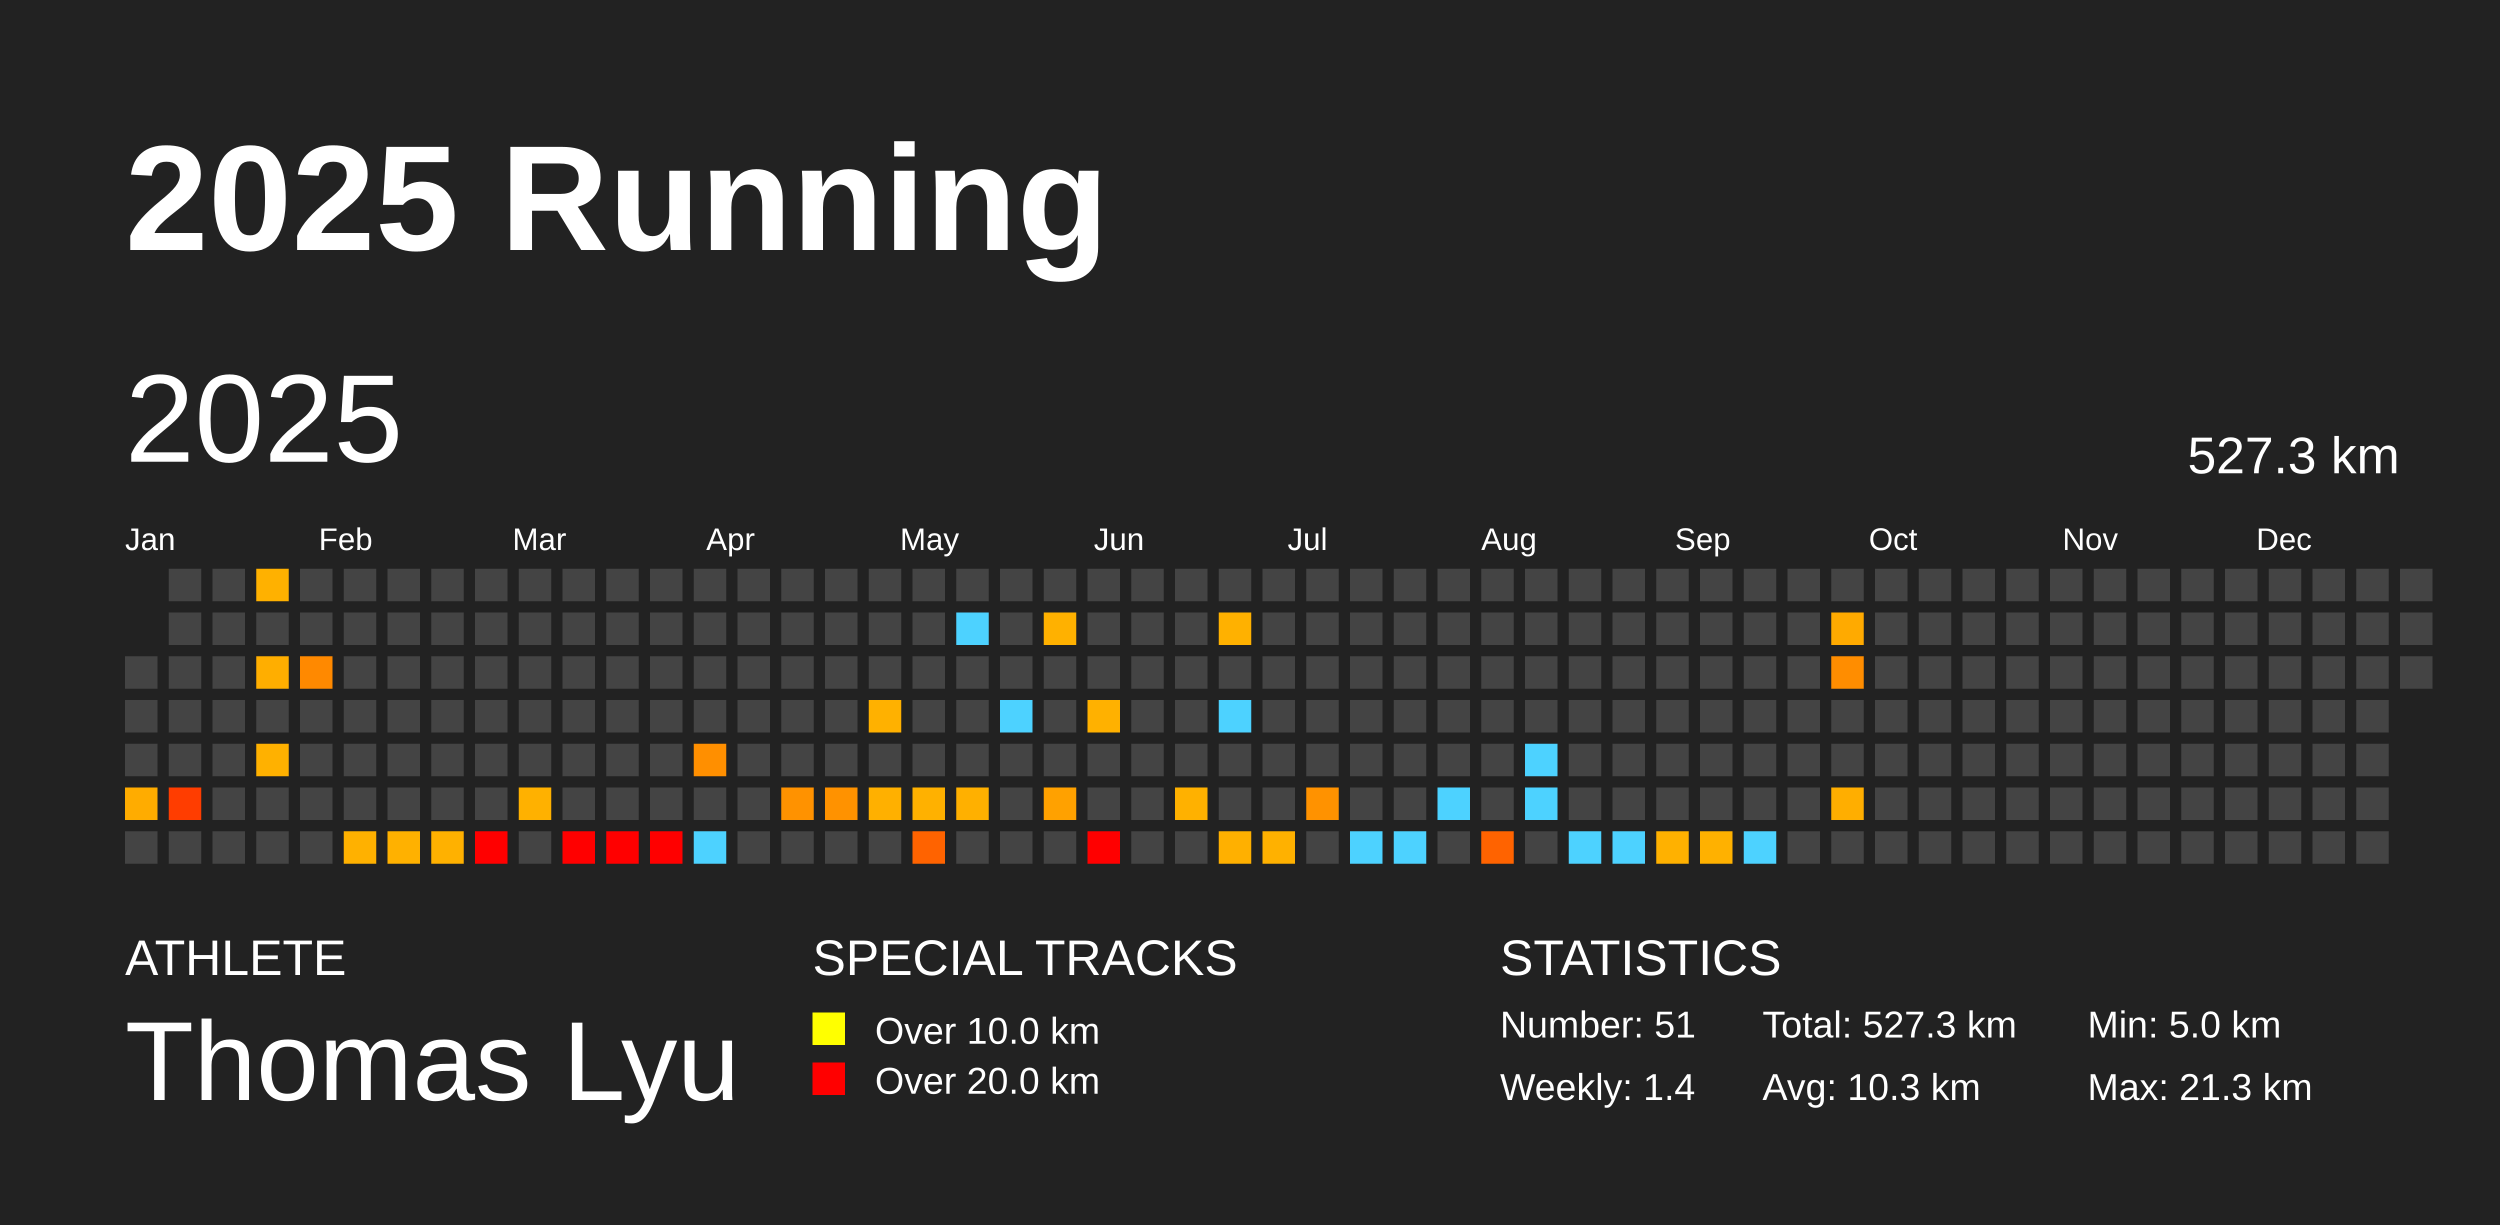
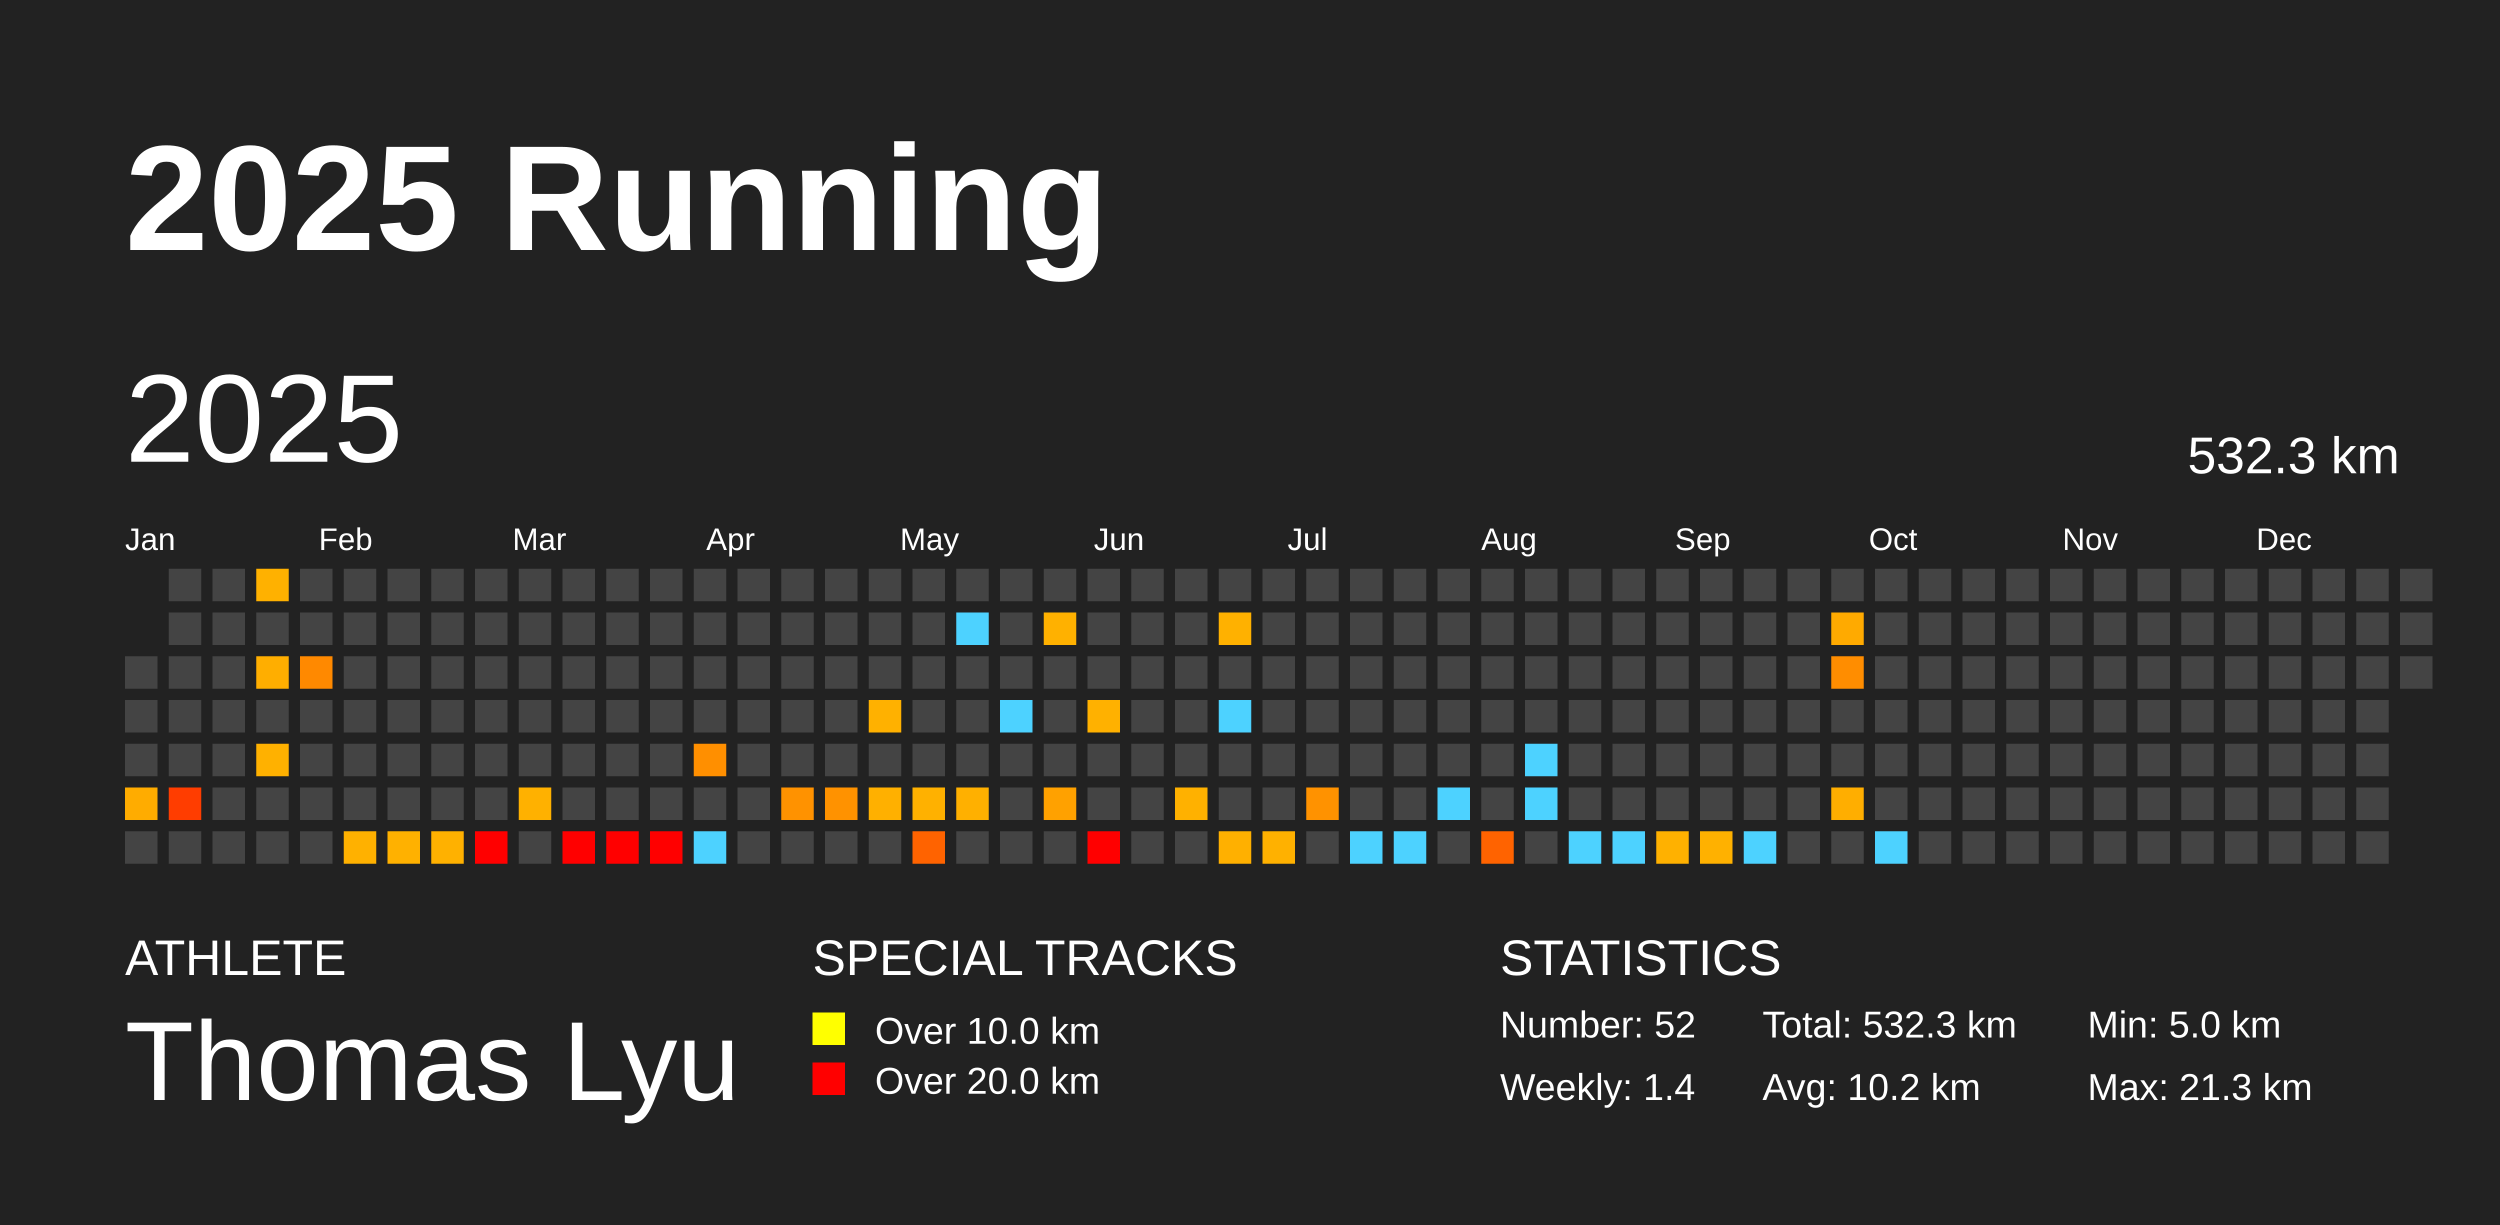
<svg xmlns="http://www.w3.org/2000/svg" baseProfile="full" height="98mm" version="1.1" viewBox="0,0,200,98" width="200mm">
  <defs />
  <rect fill="#222222" height="98" width="200" x="0" y="0" />
  <text fill="#FFFFFF" style="font-size:12px; font-family:Arial; font-weight:bold;" x="10" y="20">2025 Running</text>
  <text fill="#FFFFFF" style="font-size:4px; font-family:Arial" x="10" y="78">ATHLETE</text>
  <text fill="#FFFFFF" style="font-size:9px; font-family:Arial" x="10" y="88">Thomas Lyu</text>
  <text fill="#FFFFFF" style="font-size:4px; font-family:Arial" x="65" y="78">SPECIAL TRACKS</text>
  <rect fill="yellow" height="2.6" width="2.6" x="65" y="81" />
  <text fill="#FFFFFF" style="font-size:3px; font-family:Arial" x="70" y="83.5">Over 10.0 km</text>
  <rect fill="red" height="2.6" width="2.6" x="65" y="85" />
  <text fill="#FFFFFF" style="font-size:3px; font-family:Arial" x="70" y="87.5">Over 20.0 km</text>
  <text fill="#FFFFFF" style="font-size:4px; font-family:Arial" x="120" y="78">STATISTICS</text>
-   <text fill="#FFFFFF" style="font-size:3px; font-family:Arial" x="120" y="83">Number: 51</text>
+   <text fill="#FFFFFF" style="font-size:3px; font-family:Arial" x="120" y="83">Number: 52</text>
  <text fill="#FFFFFF" style="font-size:3px; font-family:Arial" x="120" y="88">Weekly: 1.4</text>
-   <text fill="#FFFFFF" style="font-size:3px; font-family:Arial" x="141" y="83">Total: 527.3 km</text>
-   <text fill="#FFFFFF" style="font-size:3px; font-family:Arial" x="141" y="88">Avg: 10.3 km</text>
+   <text fill="#FFFFFF" style="font-size:3px; font-family:Arial" x="141" y="83">Total: 532.3 km</text>
+   <text fill="#FFFFFF" style="font-size:3px; font-family:Arial" x="141" y="88">Avg: 10.2 km</text>
  <text fill="#FFFFFF" style="font-size:3px; font-family:Arial" x="167" y="83">Min: 5.0 km</text>
  <text fill="#FFFFFF" style="font-size:3px; font-family:Arial" x="167" y="88">Max: 21.3 km</text>
  <text dominant-baseline="hanging" fill="#FFFFFF" style="font-size:10.0px; font-family:Arial;" x="10" y="30">2025</text>
-   <text dominant-baseline="hanging" fill="#FFFFFF" style="font-size:4.125px; font-family:Arial;" x="175" y="35">527.3 km</text>
+   <text dominant-baseline="hanging" fill="#FFFFFF" style="font-size:4.125px; font-family:Arial;" x="175" y="35">532.3 km</text>
  <text fill="#FFFFFF" style="font-size:2.5px; font-family:Arial" x="10.0" y="44">Jan</text>
  <text fill="#FFFFFF" style="font-size:2.5px; font-family:Arial" x="25.5" y="44">Feb</text>
  <text fill="#FFFFFF" style="font-size:2.5px; font-family:Arial" x="41.0" y="44">Mar</text>
  <text fill="#FFFFFF" style="font-size:2.5px; font-family:Arial" x="56.5" y="44">Apr</text>
  <text fill="#FFFFFF" style="font-size:2.5px; font-family:Arial" x="72.0" y="44">May</text>
  <text fill="#FFFFFF" style="font-size:2.5px; font-family:Arial" x="87.5" y="44">Jun</text>
  <text fill="#FFFFFF" style="font-size:2.5px; font-family:Arial" x="103.0" y="44">Jul</text>
  <text fill="#FFFFFF" style="font-size:2.5px; font-family:Arial" x="118.5" y="44">Aug</text>
  <text fill="#FFFFFF" style="font-size:2.5px; font-family:Arial" x="134.0" y="44">Sep</text>
  <text fill="#FFFFFF" style="font-size:2.5px; font-family:Arial" x="149.5" y="44">Oct</text>
  <text fill="#FFFFFF" style="font-size:2.5px; font-family:Arial" x="165.0" y="44">Nov</text>
  <text fill="#FFFFFF" style="font-size:2.5px; font-family:Arial" x="180.5" y="44">Dec</text>
  <rect fill="#444444" height="2.6" width="2.6" x="10.0" y="52.5" />
  <rect fill="#444444" height="2.6" width="2.6" x="10.0" y="56.0" />
  <rect fill="#444444" height="2.6" width="2.6" x="10.0" y="59.5" />
  <rect fill="#ffac00" height="2.6" width="2.6" x="10.0" y="63.0" />
  <rect fill="#444444" height="2.6" width="2.6" x="10.0" y="66.5" />
  <rect fill="#444444" height="2.6" width="2.6" x="13.5" y="45.5" />
  <rect fill="#444444" height="2.6" width="2.6" x="13.5" y="49.0" />
  <rect fill="#444444" height="2.6" width="2.6" x="13.5" y="52.5" />
  <rect fill="#444444" height="2.6" width="2.6" x="13.5" y="56.0" />
  <rect fill="#444444" height="2.6" width="2.6" x="13.5" y="59.5" />
  <rect fill="#ff3d00" height="2.6" width="2.6" x="13.5" y="63.0" />
  <rect fill="#444444" height="2.6" width="2.6" x="13.5" y="66.5" />
  <rect fill="#444444" height="2.6" width="2.6" x="17.0" y="45.5" />
  <rect fill="#444444" height="2.6" width="2.6" x="17.0" y="49.0" />
  <rect fill="#444444" height="2.6" width="2.6" x="17.0" y="52.5" />
  <rect fill="#444444" height="2.6" width="2.6" x="17.0" y="56.0" />
  <rect fill="#444444" height="2.6" width="2.6" x="17.0" y="59.5" />
  <rect fill="#444444" height="2.6" width="2.6" x="17.0" y="63.0" />
  <rect fill="#444444" height="2.6" width="2.6" x="17.0" y="66.5" />
  <rect fill="#ffb100" height="2.6" width="2.6" x="20.5" y="45.5" />
  <rect fill="#444444" height="2.6" width="2.6" x="20.5" y="49.0" />
  <rect fill="#ffae00" height="2.6" width="2.6" x="20.5" y="52.5" />
  <rect fill="#444444" height="2.6" width="2.6" x="20.5" y="56.0" />
  <rect fill="#ffb100" height="2.6" width="2.6" x="20.5" y="59.5" />
  <rect fill="#444444" height="2.6" width="2.6" x="20.5" y="63.0" />
  <rect fill="#444444" height="2.6" width="2.6" x="20.5" y="66.5" />
  <rect fill="#444444" height="2.6" width="2.6" x="24.0" y="45.5" />
  <rect fill="#444444" height="2.6" width="2.6" x="24.0" y="49.0" />
  <rect fill="#ff8900" height="2.6" width="2.6" x="24.0" y="52.5" />
  <rect fill="#444444" height="2.6" width="2.6" x="24.0" y="56.0" />
  <rect fill="#444444" height="2.6" width="2.6" x="24.0" y="59.5" />
  <rect fill="#444444" height="2.6" width="2.6" x="24.0" y="63.0" />
  <rect fill="#444444" height="2.6" width="2.6" x="24.0" y="66.5" />
  <rect fill="#444444" height="2.6" width="2.6" x="27.5" y="45.5" />
  <rect fill="#444444" height="2.6" width="2.6" x="27.5" y="49.0" />
  <rect fill="#444444" height="2.6" width="2.6" x="27.5" y="52.5" />
  <rect fill="#444444" height="2.6" width="2.6" x="27.5" y="56.0" />
  <rect fill="#444444" height="2.6" width="2.6" x="27.5" y="59.5" />
  <rect fill="#444444" height="2.6" width="2.6" x="27.5" y="63.0" />
  <rect fill="#ffb100" height="2.6" width="2.6" x="27.5" y="66.5" />
  <rect fill="#444444" height="2.6" width="2.6" x="31.0" y="45.5" />
  <rect fill="#444444" height="2.6" width="2.6" x="31.0" y="49.0" />
  <rect fill="#444444" height="2.6" width="2.6" x="31.0" y="52.5" />
  <rect fill="#444444" height="2.6" width="2.6" x="31.0" y="56.0" />
  <rect fill="#444444" height="2.6" width="2.6" x="31.0" y="59.5" />
  <rect fill="#444444" height="2.6" width="2.6" x="31.0" y="63.0" />
  <rect fill="#ffb100" height="2.6" width="2.6" x="31.0" y="66.5" />
  <rect fill="#444444" height="2.6" width="2.6" x="34.5" y="45.5" />
  <rect fill="#444444" height="2.6" width="2.6" x="34.5" y="49.0" />
  <rect fill="#444444" height="2.6" width="2.6" x="34.5" y="52.5" />
  <rect fill="#444444" height="2.6" width="2.6" x="34.5" y="56.0" />
  <rect fill="#444444" height="2.6" width="2.6" x="34.5" y="59.5" />
  <rect fill="#444444" height="2.6" width="2.6" x="34.5" y="63.0" />
  <rect fill="#ffb100" height="2.6" width="2.6" x="34.5" y="66.5" />
  <rect fill="#444444" height="2.6" width="2.6" x="38.0" y="45.5" />
  <rect fill="#444444" height="2.6" width="2.6" x="38.0" y="49.0" />
  <rect fill="#444444" height="2.6" width="2.6" x="38.0" y="52.5" />
  <rect fill="#444444" height="2.6" width="2.6" x="38.0" y="56.0" />
  <rect fill="#444444" height="2.6" width="2.6" x="38.0" y="59.5" />
  <rect fill="#444444" height="2.6" width="2.6" x="38.0" y="63.0" />
  <rect fill="red" height="2.6" width="2.6" x="38.0" y="66.5" />
  <rect fill="#444444" height="2.6" width="2.6" x="41.5" y="45.5" />
  <rect fill="#444444" height="2.6" width="2.6" x="41.5" y="49.0" />
  <rect fill="#444444" height="2.6" width="2.6" x="41.5" y="52.5" />
  <rect fill="#444444" height="2.6" width="2.6" x="41.5" y="56.0" />
  <rect fill="#444444" height="2.6" width="2.6" x="41.5" y="59.5" />
  <rect fill="#ffb100" height="2.6" width="2.6" x="41.5" y="63.0" />
  <rect fill="#444444" height="2.6" width="2.6" x="41.5" y="66.5" />
  <rect fill="#444444" height="2.6" width="2.6" x="45.0" y="45.5" />
  <rect fill="#444444" height="2.6" width="2.6" x="45.0" y="49.0" />
  <rect fill="#444444" height="2.6" width="2.6" x="45.0" y="52.5" />
  <rect fill="#444444" height="2.6" width="2.6" x="45.0" y="56.0" />
  <rect fill="#444444" height="2.6" width="2.6" x="45.0" y="59.5" />
  <rect fill="#444444" height="2.6" width="2.6" x="45.0" y="63.0" />
  <rect fill="red" height="2.6" width="2.6" x="45.0" y="66.5" />
  <rect fill="#444444" height="2.6" width="2.6" x="48.5" y="45.5" />
  <rect fill="#444444" height="2.6" width="2.6" x="48.5" y="49.0" />
  <rect fill="#444444" height="2.6" width="2.6" x="48.5" y="52.5" />
  <rect fill="#444444" height="2.6" width="2.6" x="48.5" y="56.0" />
  <rect fill="#444444" height="2.6" width="2.6" x="48.5" y="59.5" />
  <rect fill="#444444" height="2.6" width="2.6" x="48.5" y="63.0" />
  <rect fill="red" height="2.6" width="2.6" x="48.5" y="66.5" />
  <rect fill="#444444" height="2.6" width="2.6" x="52.0" y="45.5" />
  <rect fill="#444444" height="2.6" width="2.6" x="52.0" y="49.0" />
  <rect fill="#444444" height="2.6" width="2.6" x="52.0" y="52.5" />
  <rect fill="#444444" height="2.6" width="2.6" x="52.0" y="56.0" />
  <rect fill="#444444" height="2.6" width="2.6" x="52.0" y="59.5" />
  <rect fill="#444444" height="2.6" width="2.6" x="52.0" y="63.0" />
  <rect fill="red" height="2.6" width="2.6" x="52.0" y="66.5" />
  <rect fill="#444444" height="2.6" width="2.6" x="55.5" y="45.5" />
  <rect fill="#444444" height="2.6" width="2.6" x="55.5" y="49.0" />
  <rect fill="#444444" height="2.6" width="2.6" x="55.5" y="52.5" />
  <rect fill="#444444" height="2.6" width="2.6" x="55.5" y="56.0" />
  <rect fill="#ff8f00" height="2.6" width="2.6" x="55.5" y="59.5" />
  <rect fill="#444444" height="2.6" width="2.6" x="55.5" y="63.0" />
  <rect fill="#4dd2ff" height="2.6" width="2.6" x="55.5" y="66.5" />
  <rect fill="#444444" height="2.6" width="2.6" x="59.0" y="45.5" />
  <rect fill="#444444" height="2.6" width="2.6" x="59.0" y="49.0" />
  <rect fill="#444444" height="2.6" width="2.6" x="59.0" y="52.5" />
  <rect fill="#444444" height="2.6" width="2.6" x="59.0" y="56.0" />
  <rect fill="#444444" height="2.6" width="2.6" x="59.0" y="59.5" />
  <rect fill="#444444" height="2.6" width="2.6" x="59.0" y="63.0" />
  <rect fill="#444444" height="2.6" width="2.6" x="59.0" y="66.5" />
  <rect fill="#444444" height="2.6" width="2.6" x="62.5" y="45.5" />
  <rect fill="#444444" height="2.6" width="2.6" x="62.5" y="49.0" />
  <rect fill="#444444" height="2.6" width="2.6" x="62.5" y="52.5" />
  <rect fill="#444444" height="2.6" width="2.6" x="62.5" y="56.0" />
  <rect fill="#444444" height="2.6" width="2.6" x="62.5" y="59.5" />
  <rect fill="#ff9200" height="2.6" width="2.6" x="62.5" y="63.0" />
  <rect fill="#444444" height="2.6" width="2.6" x="62.5" y="66.5" />
  <rect fill="#444444" height="2.6" width="2.6" x="66.0" y="45.5" />
  <rect fill="#444444" height="2.6" width="2.6" x="66.0" y="49.0" />
  <rect fill="#444444" height="2.6" width="2.6" x="66.0" y="52.5" />
  <rect fill="#444444" height="2.6" width="2.6" x="66.0" y="56.0" />
  <rect fill="#444444" height="2.6" width="2.6" x="66.0" y="59.5" />
  <rect fill="#ff9200" height="2.6" width="2.6" x="66.0" y="63.0" />
  <rect fill="#444444" height="2.6" width="2.6" x="66.0" y="66.5" />
  <rect fill="#444444" height="2.6" width="2.6" x="69.5" y="45.5" />
  <rect fill="#444444" height="2.6" width="2.6" x="69.5" y="49.0" />
  <rect fill="#444444" height="2.6" width="2.6" x="69.5" y="52.5" />
  <rect fill="#ffb100" height="2.6" width="2.6" x="69.5" y="56.0" />
  <rect fill="#444444" height="2.6" width="2.6" x="69.5" y="59.5" />
  <rect fill="#ffb000" height="2.6" width="2.6" x="69.5" y="63.0" />
  <rect fill="#444444" height="2.6" width="2.6" x="69.5" y="66.5" />
  <rect fill="#444444" height="2.6" width="2.6" x="73.0" y="45.5" />
  <rect fill="#444444" height="2.6" width="2.6" x="73.0" y="49.0" />
  <rect fill="#444444" height="2.6" width="2.6" x="73.0" y="52.5" />
  <rect fill="#444444" height="2.6" width="2.6" x="73.0" y="56.0" />
  <rect fill="#444444" height="2.6" width="2.6" x="73.0" y="59.5" />
  <rect fill="#ffb100" height="2.6" width="2.6" x="73.0" y="63.0" />
  <rect fill="#ff6300" height="2.6" width="2.6" x="73.0" y="66.5" />
  <rect fill="#444444" height="2.6" width="2.6" x="76.5" y="45.5" />
  <rect fill="#4dd2ff" height="2.6" width="2.6" x="76.5" y="49.0" />
  <rect fill="#444444" height="2.6" width="2.6" x="76.5" y="52.5" />
  <rect fill="#444444" height="2.6" width="2.6" x="76.5" y="56.0" />
  <rect fill="#444444" height="2.6" width="2.6" x="76.5" y="59.5" />
  <rect fill="#ffb000" height="2.6" width="2.6" x="76.5" y="63.0" />
  <rect fill="#444444" height="2.6" width="2.6" x="76.5" y="66.5" />
  <rect fill="#444444" height="2.6" width="2.6" x="80.0" y="45.5" />
  <rect fill="#444444" height="2.6" width="2.6" x="80.0" y="49.0" />
  <rect fill="#444444" height="2.6" width="2.6" x="80.0" y="52.5" />
  <rect fill="#4dd2ff" height="2.6" width="2.6" x="80.0" y="56.0" />
  <rect fill="#444444" height="2.6" width="2.6" x="80.0" y="59.5" />
  <rect fill="#444444" height="2.6" width="2.6" x="80.0" y="63.0" />
  <rect fill="#444444" height="2.6" width="2.6" x="80.0" y="66.5" />
  <rect fill="#444444" height="2.6" width="2.6" x="83.5" y="45.5" />
  <rect fill="#ffb100" height="2.6" width="2.6" x="83.5" y="49.0" />
  <rect fill="#444444" height="2.6" width="2.6" x="83.5" y="52.5" />
  <rect fill="#444444" height="2.6" width="2.6" x="83.5" y="56.0" />
  <rect fill="#444444" height="2.6" width="2.6" x="83.5" y="59.5" />
  <rect fill="#ffa100" height="2.6" width="2.6" x="83.5" y="63.0" />
  <rect fill="#444444" height="2.6" width="2.6" x="83.5" y="66.5" />
  <rect fill="#444444" height="2.6" width="2.6" x="87.0" y="45.5" />
  <rect fill="#444444" height="2.6" width="2.6" x="87.0" y="49.0" />
  <rect fill="#444444" height="2.6" width="2.6" x="87.0" y="52.5" />
  <rect fill="#ffb100" height="2.6" width="2.6" x="87.0" y="56.0" />
  <rect fill="#444444" height="2.6" width="2.6" x="87.0" y="59.5" />
  <rect fill="#444444" height="2.6" width="2.6" x="87.0" y="63.0" />
  <rect fill="red" height="2.6" width="2.6" x="87.0" y="66.5" />
  <rect fill="#444444" height="2.6" width="2.6" x="90.5" y="45.5" />
  <rect fill="#444444" height="2.6" width="2.6" x="90.5" y="49.0" />
  <rect fill="#444444" height="2.6" width="2.6" x="90.5" y="52.5" />
  <rect fill="#444444" height="2.6" width="2.6" x="90.5" y="56.0" />
  <rect fill="#444444" height="2.6" width="2.6" x="90.5" y="59.5" />
  <rect fill="#444444" height="2.6" width="2.6" x="90.5" y="63.0" />
  <rect fill="#444444" height="2.6" width="2.6" x="90.5" y="66.5" />
  <rect fill="#444444" height="2.6" width="2.6" x="94.0" y="45.5" />
  <rect fill="#444444" height="2.6" width="2.6" x="94.0" y="49.0" />
  <rect fill="#444444" height="2.6" width="2.6" x="94.0" y="52.5" />
  <rect fill="#444444" height="2.6" width="2.6" x="94.0" y="56.0" />
  <rect fill="#444444" height="2.6" width="2.6" x="94.0" y="59.5" />
  <rect fill="#ffb100" height="2.6" width="2.6" x="94.0" y="63.0" />
  <rect fill="#444444" height="2.6" width="2.6" x="94.0" y="66.5" />
  <rect fill="#444444" height="2.6" width="2.6" x="97.5" y="45.5" />
  <rect fill="#ffb100" height="2.6" width="2.6" x="97.5" y="49.0" />
  <rect fill="#444444" height="2.6" width="2.6" x="97.5" y="52.5" />
  <rect fill="#4dd2ff" height="2.6" width="2.6" x="97.5" y="56.0" />
  <rect fill="#444444" height="2.6" width="2.6" x="97.5" y="59.5" />
  <rect fill="#444444" height="2.6" width="2.6" x="97.5" y="63.0" />
  <rect fill="#ffb000" height="2.6" width="2.6" x="97.5" y="66.5" />
  <rect fill="#444444" height="2.6" width="2.6" x="101.0" y="45.5" />
  <rect fill="#444444" height="2.6" width="2.6" x="101.0" y="49.0" />
  <rect fill="#444444" height="2.6" width="2.6" x="101.0" y="52.5" />
  <rect fill="#444444" height="2.6" width="2.6" x="101.0" y="56.0" />
  <rect fill="#444444" height="2.6" width="2.6" x="101.0" y="59.5" />
  <rect fill="#444444" height="2.6" width="2.6" x="101.0" y="63.0" />
  <rect fill="#ffb100" height="2.6" width="2.6" x="101.0" y="66.5" />
  <rect fill="#444444" height="2.6" width="2.6" x="104.5" y="45.5" />
  <rect fill="#444444" height="2.6" width="2.6" x="104.5" y="49.0" />
  <rect fill="#444444" height="2.6" width="2.6" x="104.5" y="52.5" />
  <rect fill="#444444" height="2.6" width="2.6" x="104.5" y="56.0" />
  <rect fill="#444444" height="2.6" width="2.6" x="104.5" y="59.5" />
  <rect fill="#ff9200" height="2.6" width="2.6" x="104.5" y="63.0" />
  <rect fill="#444444" height="2.6" width="2.6" x="104.5" y="66.5" />
  <rect fill="#444444" height="2.6" width="2.6" x="108.0" y="45.5" />
  <rect fill="#444444" height="2.6" width="2.6" x="108.0" y="49.0" />
  <rect fill="#444444" height="2.6" width="2.6" x="108.0" y="52.5" />
  <rect fill="#444444" height="2.6" width="2.6" x="108.0" y="56.0" />
  <rect fill="#444444" height="2.6" width="2.6" x="108.0" y="59.5" />
  <rect fill="#444444" height="2.6" width="2.6" x="108.0" y="63.0" />
  <rect fill="#4dd2ff" height="2.6" width="2.6" x="108.0" y="66.5" />
  <rect fill="#444444" height="2.6" width="2.6" x="111.5" y="45.5" />
  <rect fill="#444444" height="2.6" width="2.6" x="111.5" y="49.0" />
  <rect fill="#444444" height="2.6" width="2.6" x="111.5" y="52.5" />
  <rect fill="#444444" height="2.6" width="2.6" x="111.5" y="56.0" />
  <rect fill="#444444" height="2.6" width="2.6" x="111.5" y="59.5" />
  <rect fill="#444444" height="2.6" width="2.6" x="111.5" y="63.0" />
  <rect fill="#4dd2ff" height="2.6" width="2.6" x="111.5" y="66.5" />
  <rect fill="#444444" height="2.6" width="2.6" x="115.0" y="45.5" />
  <rect fill="#444444" height="2.6" width="2.6" x="115.0" y="49.0" />
  <rect fill="#444444" height="2.6" width="2.6" x="115.0" y="52.5" />
  <rect fill="#444444" height="2.6" width="2.6" x="115.0" y="56.0" />
  <rect fill="#444444" height="2.6" width="2.6" x="115.0" y="59.5" />
  <rect fill="#4dd2ff" height="2.6" width="2.6" x="115.0" y="63.0" />
  <rect fill="#444444" height="2.6" width="2.6" x="115.0" y="66.5" />
  <rect fill="#444444" height="2.6" width="2.6" x="118.5" y="45.5" />
  <rect fill="#444444" height="2.6" width="2.6" x="118.5" y="49.0" />
  <rect fill="#444444" height="2.6" width="2.6" x="118.5" y="52.5" />
  <rect fill="#444444" height="2.6" width="2.6" x="118.5" y="56.0" />
  <rect fill="#444444" height="2.6" width="2.6" x="118.5" y="59.5" />
  <rect fill="#444444" height="2.6" width="2.6" x="118.5" y="63.0" />
  <rect fill="#ff6300" height="2.6" width="2.6" x="118.5" y="66.5" />
  <rect fill="#444444" height="2.6" width="2.6" x="122.0" y="45.5" />
  <rect fill="#444444" height="2.6" width="2.6" x="122.0" y="49.0" />
  <rect fill="#444444" height="2.6" width="2.6" x="122.0" y="52.5" />
  <rect fill="#444444" height="2.6" width="2.6" x="122.0" y="56.0" />
  <rect fill="#4dd2ff" height="2.6" width="2.6" x="122.0" y="59.5" />
  <rect fill="#4dd2ff" height="2.6" width="2.6" x="122.0" y="63.0" />
  <rect fill="#444444" height="2.6" width="2.6" x="122.0" y="66.5" />
  <rect fill="#444444" height="2.6" width="2.6" x="125.5" y="45.5" />
  <rect fill="#444444" height="2.6" width="2.6" x="125.5" y="49.0" />
  <rect fill="#444444" height="2.6" width="2.6" x="125.5" y="52.5" />
  <rect fill="#444444" height="2.6" width="2.6" x="125.5" y="56.0" />
  <rect fill="#444444" height="2.6" width="2.6" x="125.5" y="59.5" />
  <rect fill="#444444" height="2.6" width="2.6" x="125.5" y="63.0" />
  <rect fill="#4dd2ff" height="2.6" width="2.6" x="125.5" y="66.5" />
  <rect fill="#444444" height="2.6" width="2.6" x="129.0" y="45.5" />
  <rect fill="#444444" height="2.6" width="2.6" x="129.0" y="49.0" />
  <rect fill="#444444" height="2.6" width="2.6" x="129.0" y="52.5" />
  <rect fill="#444444" height="2.6" width="2.6" x="129.0" y="56.0" />
  <rect fill="#444444" height="2.6" width="2.6" x="129.0" y="59.5" />
  <rect fill="#444444" height="2.6" width="2.6" x="129.0" y="63.0" />
  <rect fill="#4dd2ff" height="2.6" width="2.6" x="129.0" y="66.5" />
  <rect fill="#444444" height="2.6" width="2.6" x="132.5" y="45.5" />
  <rect fill="#444444" height="2.6" width="2.6" x="132.5" y="49.0" />
  <rect fill="#444444" height="2.6" width="2.6" x="132.5" y="52.5" />
  <rect fill="#444444" height="2.6" width="2.6" x="132.5" y="56.0" />
  <rect fill="#444444" height="2.6" width="2.6" x="132.5" y="59.5" />
  <rect fill="#444444" height="2.6" width="2.6" x="132.5" y="63.0" />
  <rect fill="#ffb100" height="2.6" width="2.6" x="132.5" y="66.5" />
  <rect fill="#444444" height="2.6" width="2.6" x="136.0" y="45.5" />
  <rect fill="#444444" height="2.6" width="2.6" x="136.0" y="49.0" />
  <rect fill="#444444" height="2.6" width="2.6" x="136.0" y="52.5" />
  <rect fill="#444444" height="2.6" width="2.6" x="136.0" y="56.0" />
  <rect fill="#444444" height="2.6" width="2.6" x="136.0" y="59.5" />
  <rect fill="#444444" height="2.6" width="2.6" x="136.0" y="63.0" />
  <rect fill="#ffb100" height="2.6" width="2.6" x="136.0" y="66.5" />
  <rect fill="#444444" height="2.6" width="2.6" x="139.5" y="45.5" />
  <rect fill="#444444" height="2.6" width="2.6" x="139.5" y="49.0" />
  <rect fill="#444444" height="2.6" width="2.6" x="139.5" y="52.5" />
  <rect fill="#444444" height="2.6" width="2.6" x="139.5" y="56.0" />
  <rect fill="#444444" height="2.6" width="2.6" x="139.5" y="59.5" />
  <rect fill="#444444" height="2.6" width="2.6" x="139.5" y="63.0" />
  <rect fill="#4dd2ff" height="2.6" width="2.6" x="139.5" y="66.5" />
  <rect fill="#444444" height="2.6" width="2.6" x="143.0" y="45.5" />
  <rect fill="#444444" height="2.6" width="2.6" x="143.0" y="49.0" />
  <rect fill="#444444" height="2.6" width="2.6" x="143.0" y="52.5" />
  <rect fill="#444444" height="2.6" width="2.6" x="143.0" y="56.0" />
  <rect fill="#444444" height="2.6" width="2.6" x="143.0" y="59.5" />
  <rect fill="#444444" height="2.6" width="2.6" x="143.0" y="63.0" />
  <rect fill="#444444" height="2.6" width="2.6" x="143.0" y="66.5" />
  <rect fill="#444444" height="2.6" width="2.6" x="146.5" y="45.5" />
  <rect fill="#ffaa00" height="2.6" width="2.6" x="146.5" y="49.0" />
  <rect fill="#ff8d00" height="2.6" width="2.6" x="146.5" y="52.5" />
  <rect fill="#444444" height="2.6" width="2.6" x="146.5" y="56.0" />
  <rect fill="#444444" height="2.6" width="2.6" x="146.5" y="59.5" />
  <rect fill="#ffae00" height="2.6" width="2.6" x="146.5" y="63.0" />
  <rect fill="#444444" height="2.6" width="2.6" x="146.5" y="66.5" />
  <rect fill="#444444" height="2.6" width="2.6" x="150.0" y="45.5" />
  <rect fill="#444444" height="2.6" width="2.6" x="150.0" y="49.0" />
  <rect fill="#444444" height="2.6" width="2.6" x="150.0" y="52.5" />
  <rect fill="#444444" height="2.6" width="2.6" x="150.0" y="56.0" />
  <rect fill="#444444" height="2.6" width="2.6" x="150.0" y="59.5" />
  <rect fill="#444444" height="2.6" width="2.6" x="150.0" y="63.0" />
-   <rect fill="#444444" height="2.6" width="2.6" x="150.0" y="66.5" />
+   <rect fill="#4dd2ff" height="2.6" width="2.6" x="150.0" y="66.5" />
  <rect fill="#444444" height="2.6" width="2.6" x="153.5" y="45.5" />
  <rect fill="#444444" height="2.6" width="2.6" x="153.5" y="49.0" />
  <rect fill="#444444" height="2.6" width="2.6" x="153.5" y="52.5" />
  <rect fill="#444444" height="2.6" width="2.6" x="153.5" y="56.0" />
  <rect fill="#444444" height="2.6" width="2.6" x="153.5" y="59.5" />
  <rect fill="#444444" height="2.6" width="2.6" x="153.5" y="63.0" />
  <rect fill="#444444" height="2.6" width="2.6" x="153.5" y="66.5" />
  <rect fill="#444444" height="2.6" width="2.6" x="157.0" y="45.5" />
  <rect fill="#444444" height="2.6" width="2.6" x="157.0" y="49.0" />
  <rect fill="#444444" height="2.6" width="2.6" x="157.0" y="52.5" />
  <rect fill="#444444" height="2.6" width="2.6" x="157.0" y="56.0" />
  <rect fill="#444444" height="2.6" width="2.6" x="157.0" y="59.5" />
  <rect fill="#444444" height="2.6" width="2.6" x="157.0" y="63.0" />
  <rect fill="#444444" height="2.6" width="2.6" x="157.0" y="66.5" />
  <rect fill="#444444" height="2.6" width="2.6" x="160.5" y="45.5" />
  <rect fill="#444444" height="2.6" width="2.6" x="160.5" y="49.0" />
  <rect fill="#444444" height="2.6" width="2.6" x="160.5" y="52.5" />
  <rect fill="#444444" height="2.6" width="2.6" x="160.5" y="56.0" />
  <rect fill="#444444" height="2.6" width="2.6" x="160.5" y="59.5" />
  <rect fill="#444444" height="2.6" width="2.6" x="160.5" y="63.0" />
  <rect fill="#444444" height="2.6" width="2.6" x="160.5" y="66.5" />
  <rect fill="#444444" height="2.6" width="2.6" x="164.0" y="45.5" />
  <rect fill="#444444" height="2.6" width="2.6" x="164.0" y="49.0" />
  <rect fill="#444444" height="2.6" width="2.6" x="164.0" y="52.5" />
  <rect fill="#444444" height="2.6" width="2.6" x="164.0" y="56.0" />
  <rect fill="#444444" height="2.6" width="2.6" x="164.0" y="59.5" />
  <rect fill="#444444" height="2.6" width="2.6" x="164.0" y="63.0" />
  <rect fill="#444444" height="2.6" width="2.6" x="164.0" y="66.5" />
  <rect fill="#444444" height="2.6" width="2.6" x="167.5" y="45.5" />
  <rect fill="#444444" height="2.6" width="2.6" x="167.5" y="49.0" />
  <rect fill="#444444" height="2.6" width="2.6" x="167.5" y="52.5" />
  <rect fill="#444444" height="2.6" width="2.6" x="167.5" y="56.0" />
  <rect fill="#444444" height="2.6" width="2.6" x="167.5" y="59.5" />
  <rect fill="#444444" height="2.6" width="2.6" x="167.5" y="63.0" />
  <rect fill="#444444" height="2.6" width="2.6" x="167.5" y="66.5" />
  <rect fill="#444444" height="2.6" width="2.6" x="171.0" y="45.5" />
  <rect fill="#444444" height="2.6" width="2.6" x="171.0" y="49.0" />
  <rect fill="#444444" height="2.6" width="2.6" x="171.0" y="52.5" />
  <rect fill="#444444" height="2.6" width="2.6" x="171.0" y="56.0" />
  <rect fill="#444444" height="2.6" width="2.6" x="171.0" y="59.5" />
  <rect fill="#444444" height="2.6" width="2.6" x="171.0" y="63.0" />
  <rect fill="#444444" height="2.6" width="2.6" x="171.0" y="66.5" />
  <rect fill="#444444" height="2.6" width="2.6" x="174.5" y="45.5" />
  <rect fill="#444444" height="2.6" width="2.6" x="174.5" y="49.0" />
  <rect fill="#444444" height="2.6" width="2.6" x="174.5" y="52.5" />
  <rect fill="#444444" height="2.6" width="2.6" x="174.5" y="56.0" />
  <rect fill="#444444" height="2.6" width="2.6" x="174.5" y="59.5" />
  <rect fill="#444444" height="2.6" width="2.6" x="174.5" y="63.0" />
  <rect fill="#444444" height="2.6" width="2.6" x="174.5" y="66.5" />
  <rect fill="#444444" height="2.6" width="2.6" x="178.0" y="45.5" />
  <rect fill="#444444" height="2.6" width="2.6" x="178.0" y="49.0" />
  <rect fill="#444444" height="2.6" width="2.6" x="178.0" y="52.5" />
  <rect fill="#444444" height="2.6" width="2.6" x="178.0" y="56.0" />
  <rect fill="#444444" height="2.6" width="2.6" x="178.0" y="59.5" />
  <rect fill="#444444" height="2.6" width="2.6" x="178.0" y="63.0" />
  <rect fill="#444444" height="2.6" width="2.6" x="178.0" y="66.5" />
  <rect fill="#444444" height="2.6" width="2.6" x="181.5" y="45.5" />
  <rect fill="#444444" height="2.6" width="2.6" x="181.5" y="49.0" />
  <rect fill="#444444" height="2.6" width="2.6" x="181.5" y="52.5" />
  <rect fill="#444444" height="2.6" width="2.6" x="181.5" y="56.0" />
  <rect fill="#444444" height="2.6" width="2.6" x="181.5" y="59.5" />
  <rect fill="#444444" height="2.6" width="2.6" x="181.5" y="63.0" />
  <rect fill="#444444" height="2.6" width="2.6" x="181.5" y="66.5" />
  <rect fill="#444444" height="2.6" width="2.6" x="185.0" y="45.5" />
  <rect fill="#444444" height="2.6" width="2.6" x="185.0" y="49.0" />
  <rect fill="#444444" height="2.6" width="2.6" x="185.0" y="52.5" />
  <rect fill="#444444" height="2.6" width="2.6" x="185.0" y="56.0" />
  <rect fill="#444444" height="2.6" width="2.6" x="185.0" y="59.5" />
  <rect fill="#444444" height="2.6" width="2.6" x="185.0" y="63.0" />
  <rect fill="#444444" height="2.6" width="2.6" x="185.0" y="66.5" />
  <rect fill="#444444" height="2.6" width="2.6" x="188.5" y="45.5" />
  <rect fill="#444444" height="2.6" width="2.6" x="188.5" y="49.0" />
  <rect fill="#444444" height="2.6" width="2.6" x="188.5" y="52.5" />
  <rect fill="#444444" height="2.6" width="2.6" x="188.5" y="56.0" />
  <rect fill="#444444" height="2.6" width="2.6" x="188.5" y="59.5" />
  <rect fill="#444444" height="2.6" width="2.6" x="188.5" y="63.0" />
  <rect fill="#444444" height="2.6" width="2.6" x="188.5" y="66.5" />
  <rect fill="#444444" height="2.6" width="2.6" x="192.0" y="45.5" />
  <rect fill="#444444" height="2.6" width="2.6" x="192.0" y="49.0" />
  <rect fill="#444444" height="2.6" width="2.6" x="192.0" y="52.5" />
</svg>
